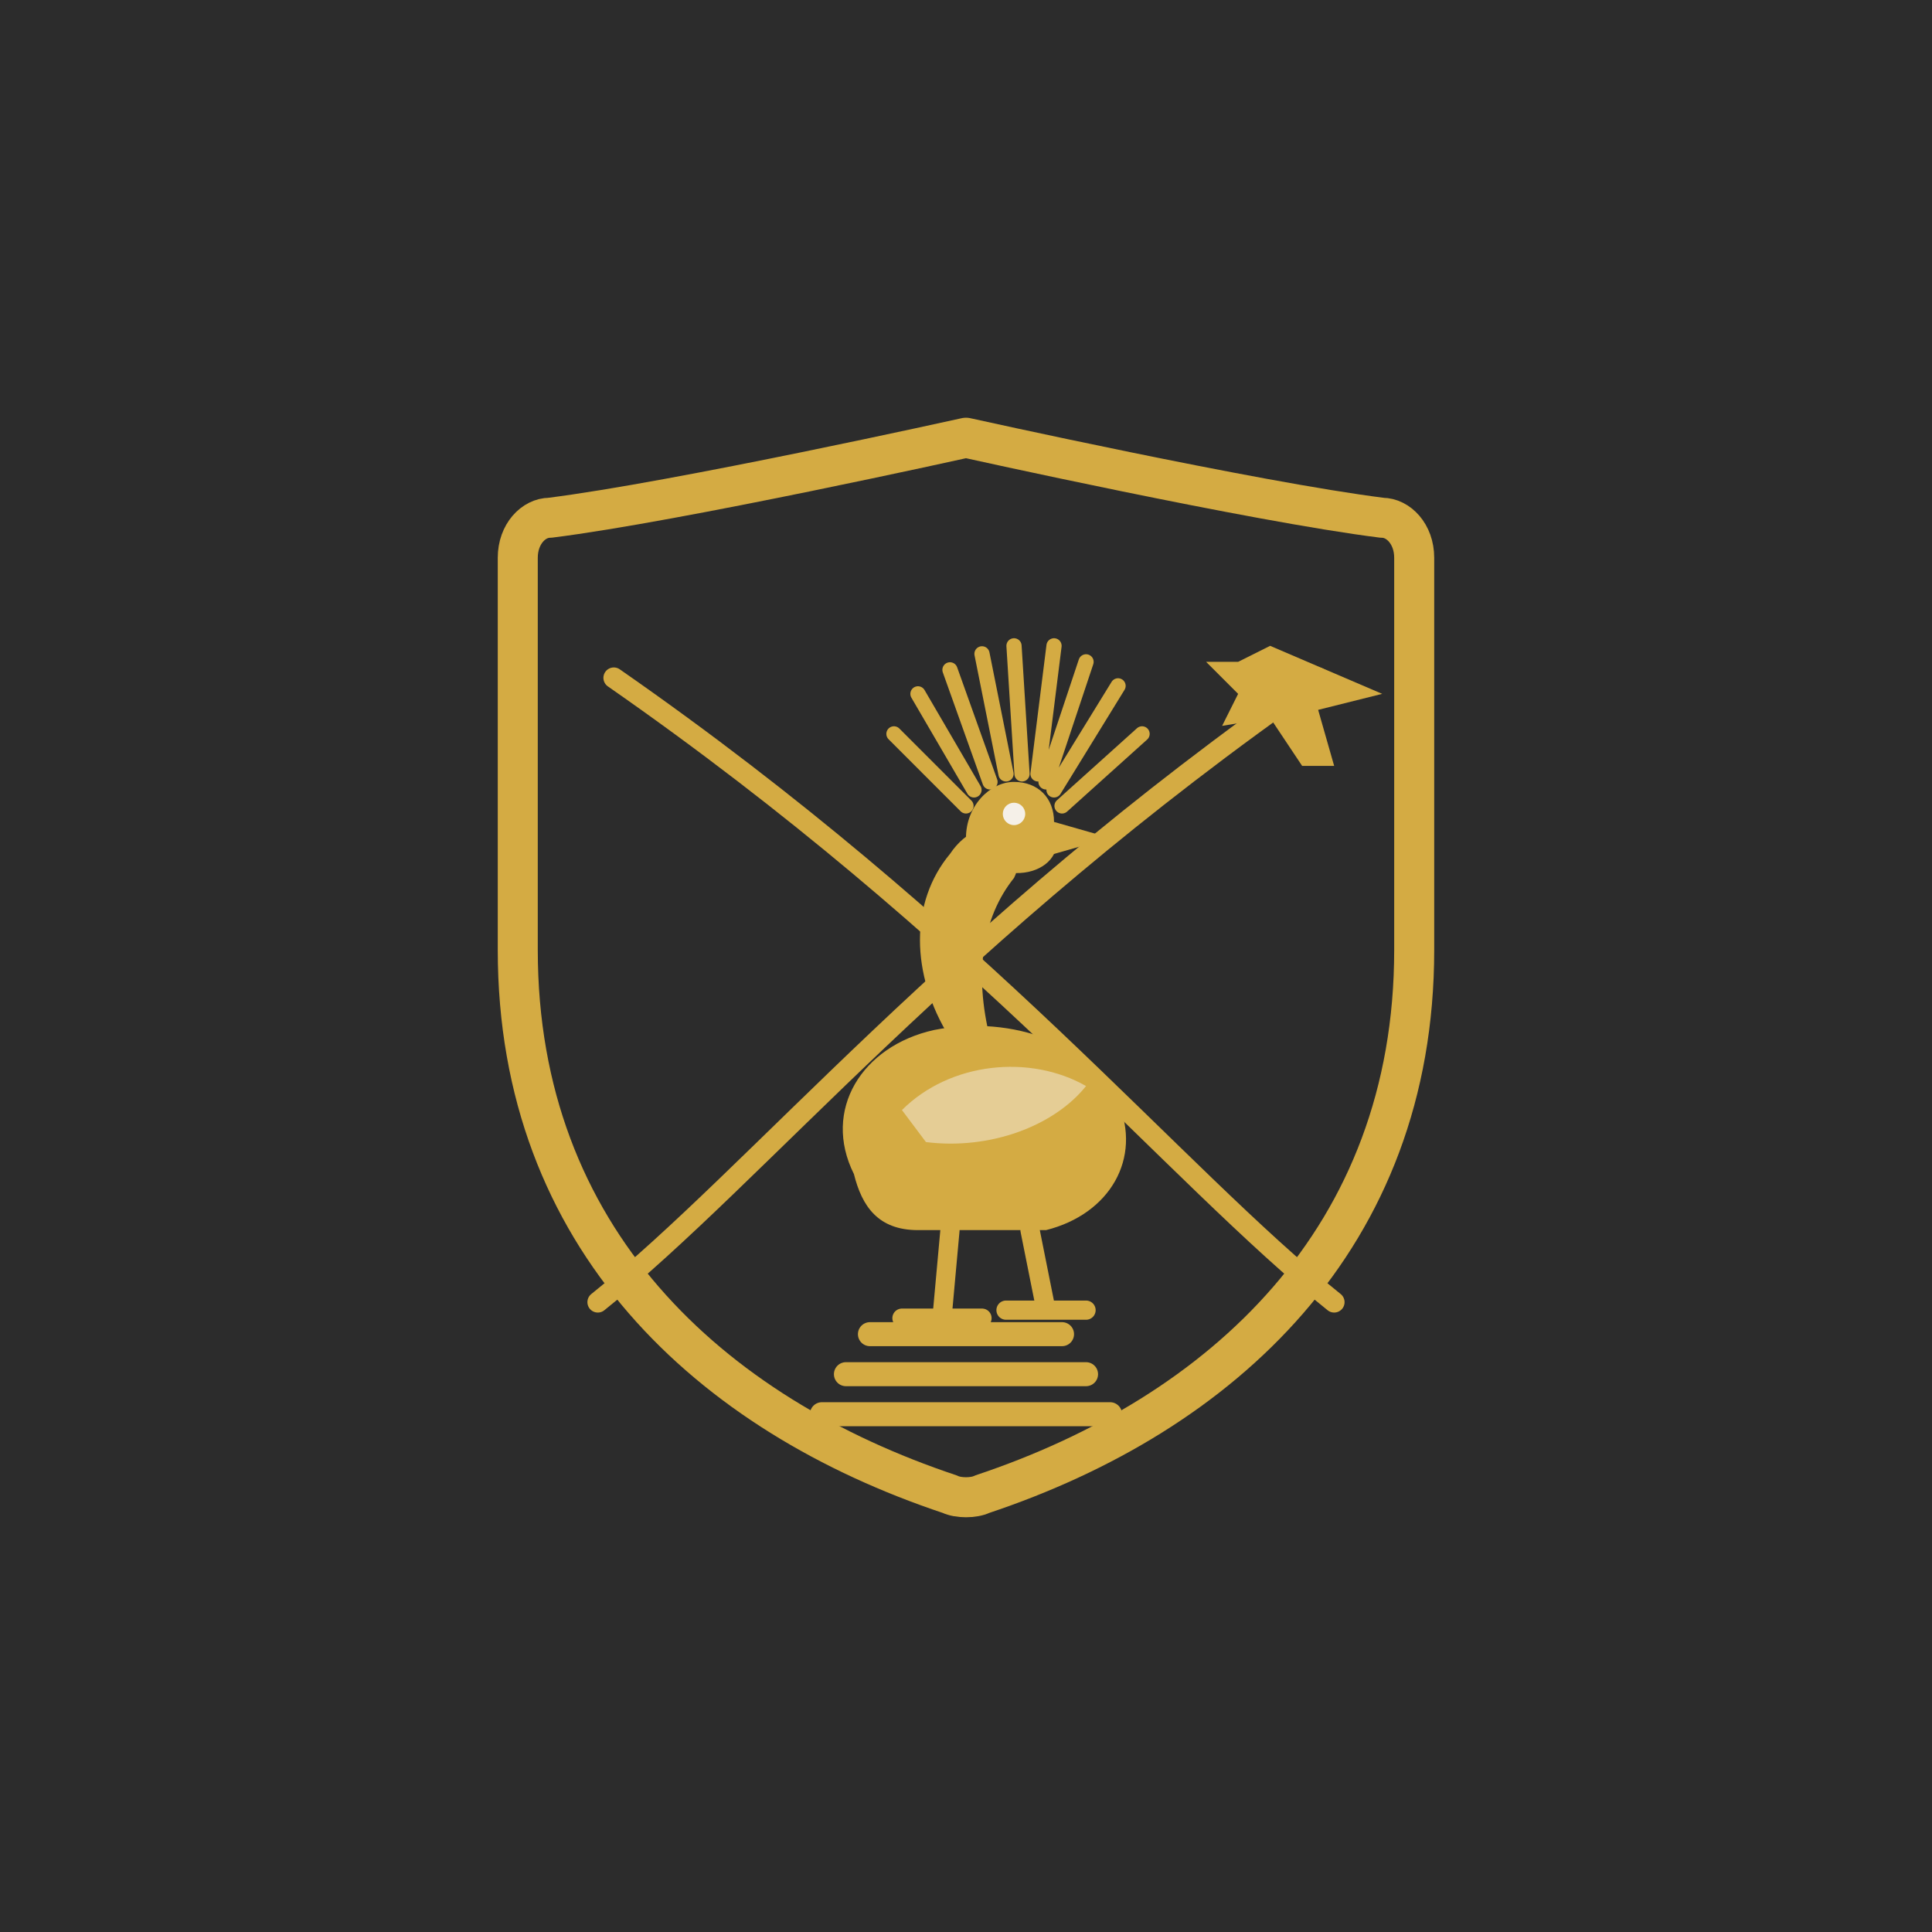
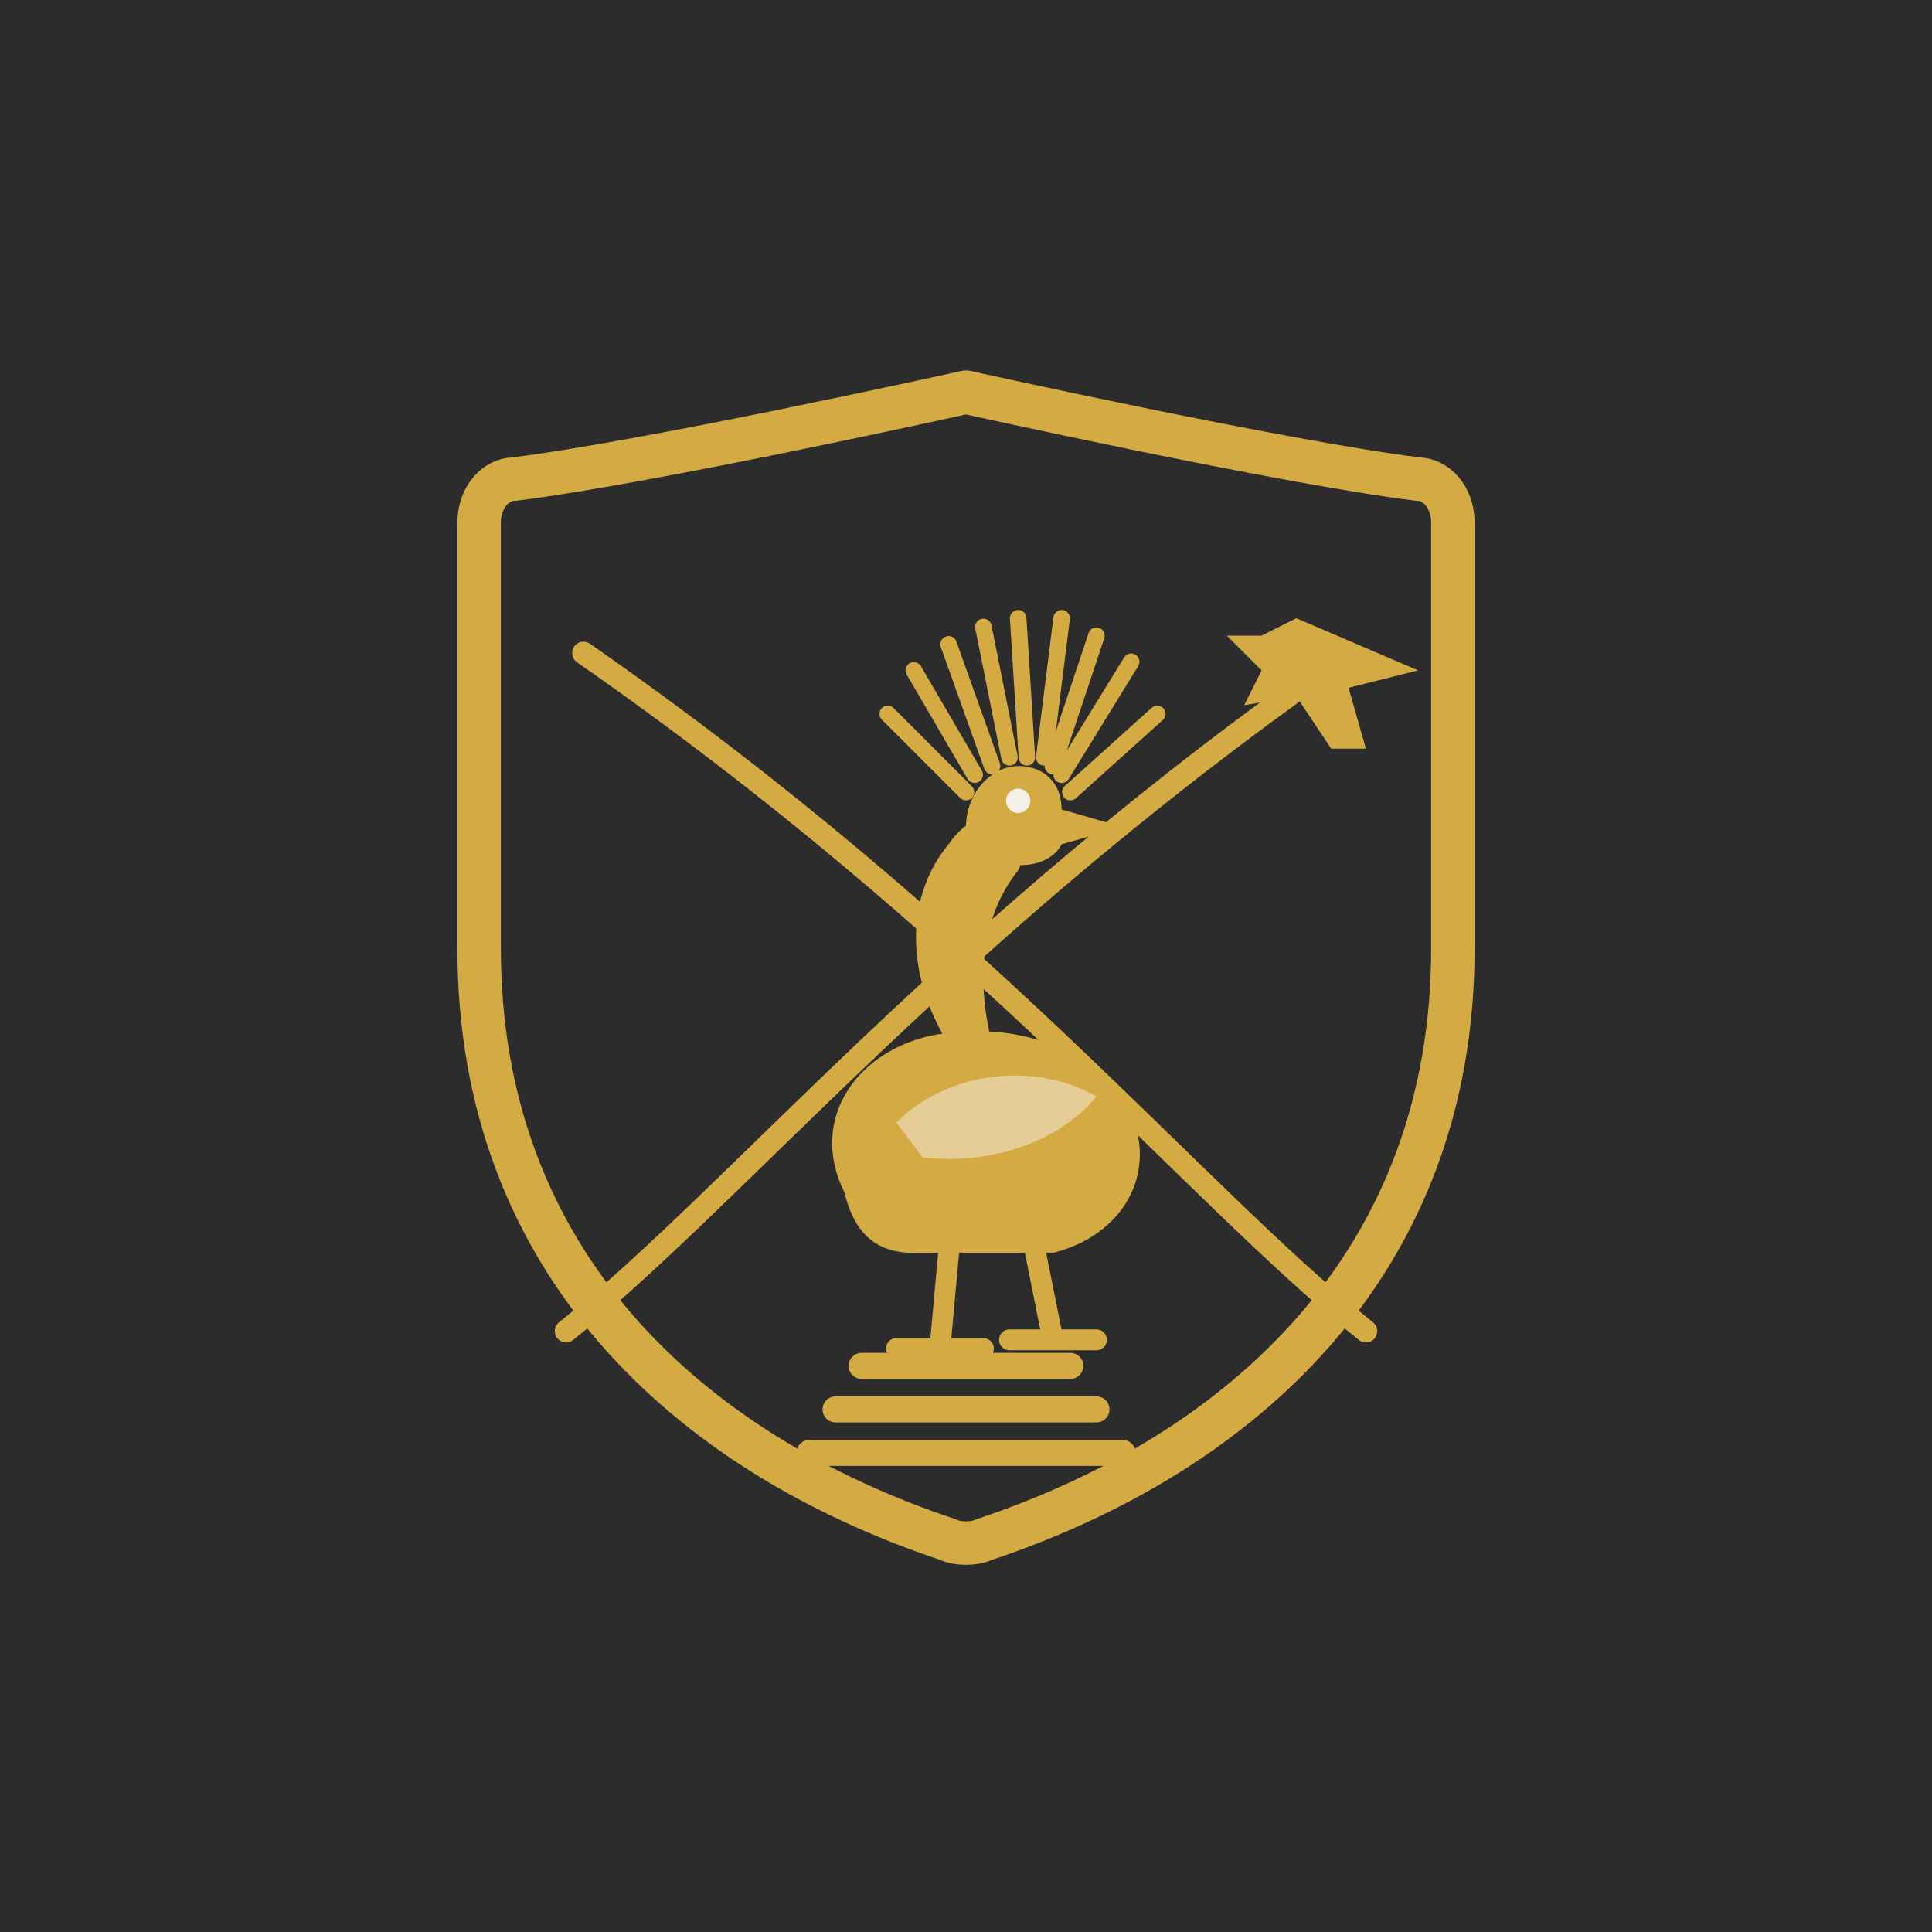
<svg xmlns="http://www.w3.org/2000/svg" width="512" height="512" viewBox="0 0 512 512">
  <rect width="512" height="512" fill="#2c2c2c" />
-   <g transform="translate(128.73 107.52) scale(2.1211)">
+   <g transform="translate(117.76 94.72) scale(2.304)">
    <path d="M60 4 C60 4 96 12 112 14 C114 14 116 16 116 19 L116 68 C116 104 92 126 62 136 C61 136.5 59 136.5 58 136 C28 126 4 104 4 68 L4 19 C4 16 6 14 8 14 C24 12 60 4 60 4 Z" fill="none" stroke="#d4ab43" stroke-width="5" stroke-linejoin="round" />
    <g fill="none" stroke="#d4ab43" stroke-width="2.6" stroke-linecap="round">
      <path d="M14 112 C34 96 58 66 104 34" />
      <path d="M106 112 C86 96 62 66 16 34" />
    </g>
    <g fill="#d4ab43">
      <path d="M46 96 C42 88 47 80 56 78 C66 76 76 80 79 87 C82 94 78 101 70 103 L54 103 C49 103 47 100 46 96 Z" />
      <path d="M58 79 C53 71 53 62 58 56 C60 53 63 52 65 53 C67 54 67 57 66 59 C62 64 61 71 63 79 Z" />
      <path d="M60 54 C60 50 63 47 66 47 C69 47 71 49 71 52 L78 54 L71 56 C70 58 67 59 64 58 Z" />
    </g>
    <path d="M52 88 C58 82 68 81 75 85 C71 90 63 93 55 92 Z" fill="#f5f0e8" opacity="0.5" />
    <path d="M66 51 m -1.4 0 a 1.4 1.4 0 1 0 2.8 0 a 1.4 1.4 0 1 0 -2.8 0" fill="#f5f0e8" />
    <g fill="none" stroke="#d4ab43" stroke-width="2.4" stroke-linecap="round">
      <path d="M58 103 L57 114 M52 114 L62 114 M68 103 L70 113 M65 113 L75 113" />
    </g>
    <g fill="none" stroke="#d4ab43" stroke-width="1.9" stroke-linecap="round">
      <path d="M63 47 L58 33 M65 46 L62 31 M67 46 L66 30 M69 46 L71 30 M70 47 L75 32 M71 48 L79 35 M61 48 L54 36 M60 50 L51 41 M72 50 L82 41" />
    </g>
    <g fill="none" stroke="#d4ab43" stroke-width="3" stroke-linecap="round">
      <path d="M48 116 L72 116" />
      <path d="M45 121 L75 121" />
      <path d="M42 126 L78 126" />
    </g>
    <path d="M98 30 L112 36 L104 38 L106 45 L102 45 L98 39 L92 40 L94 36 L90 32 L94 32 Z" fill="#d4ab43" />
  </g>
</svg>
